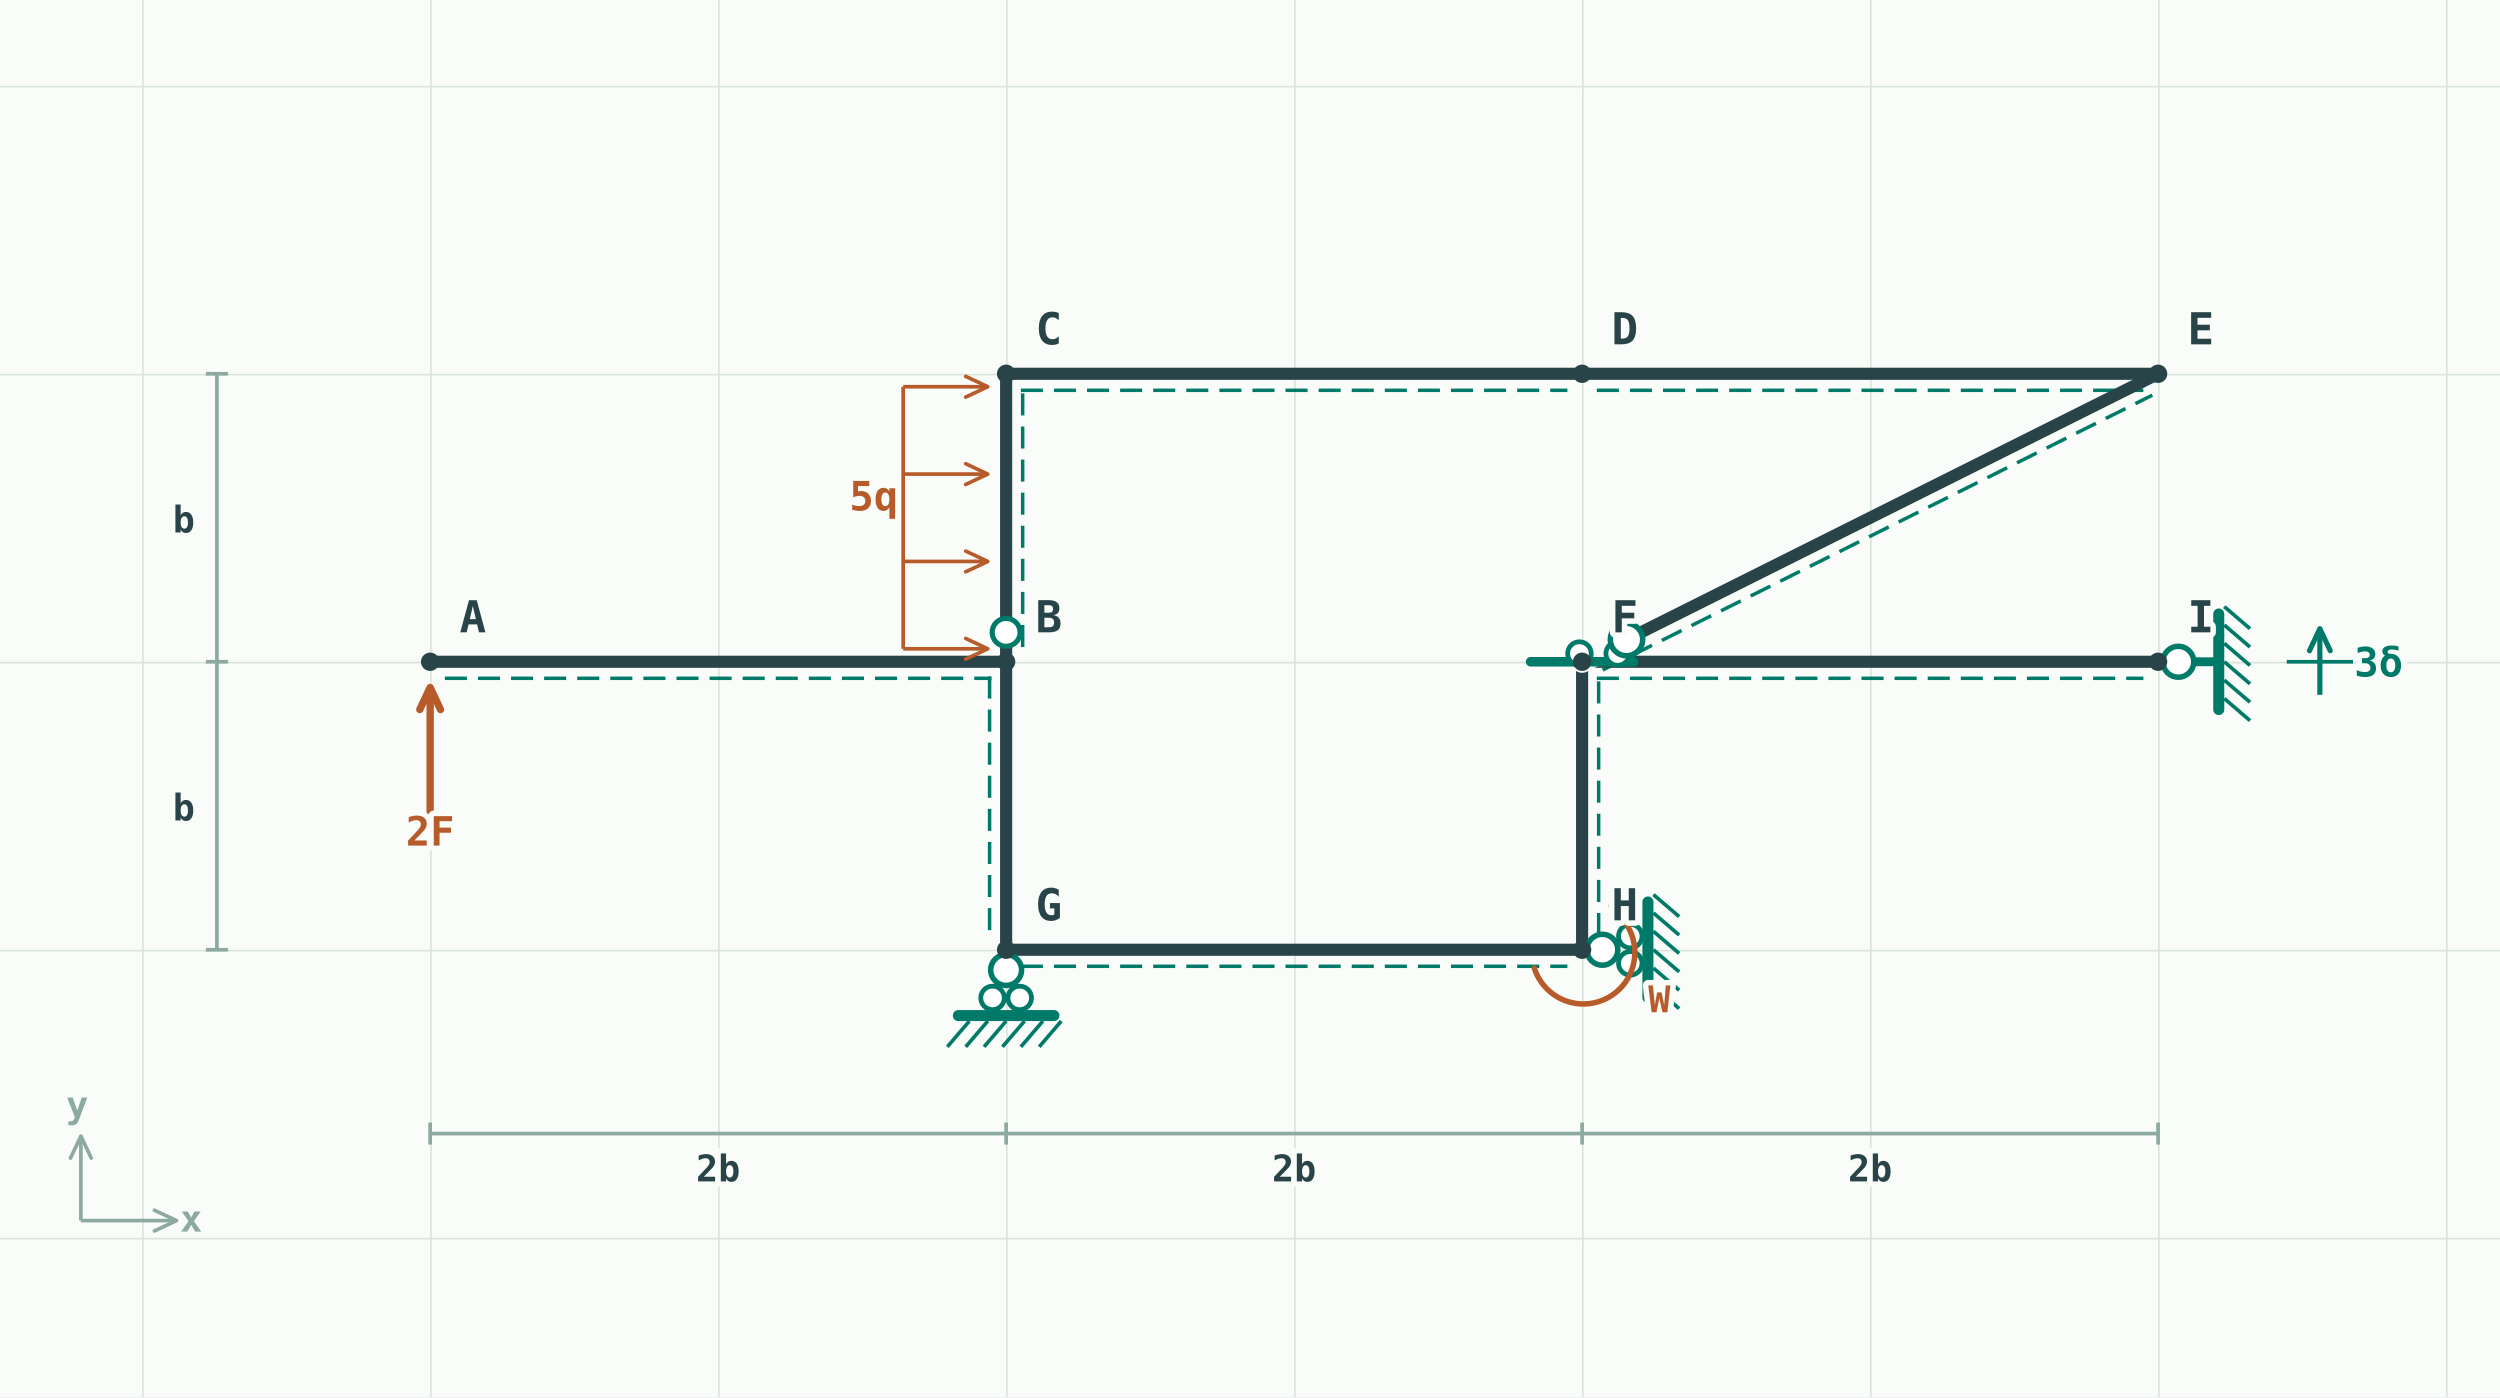
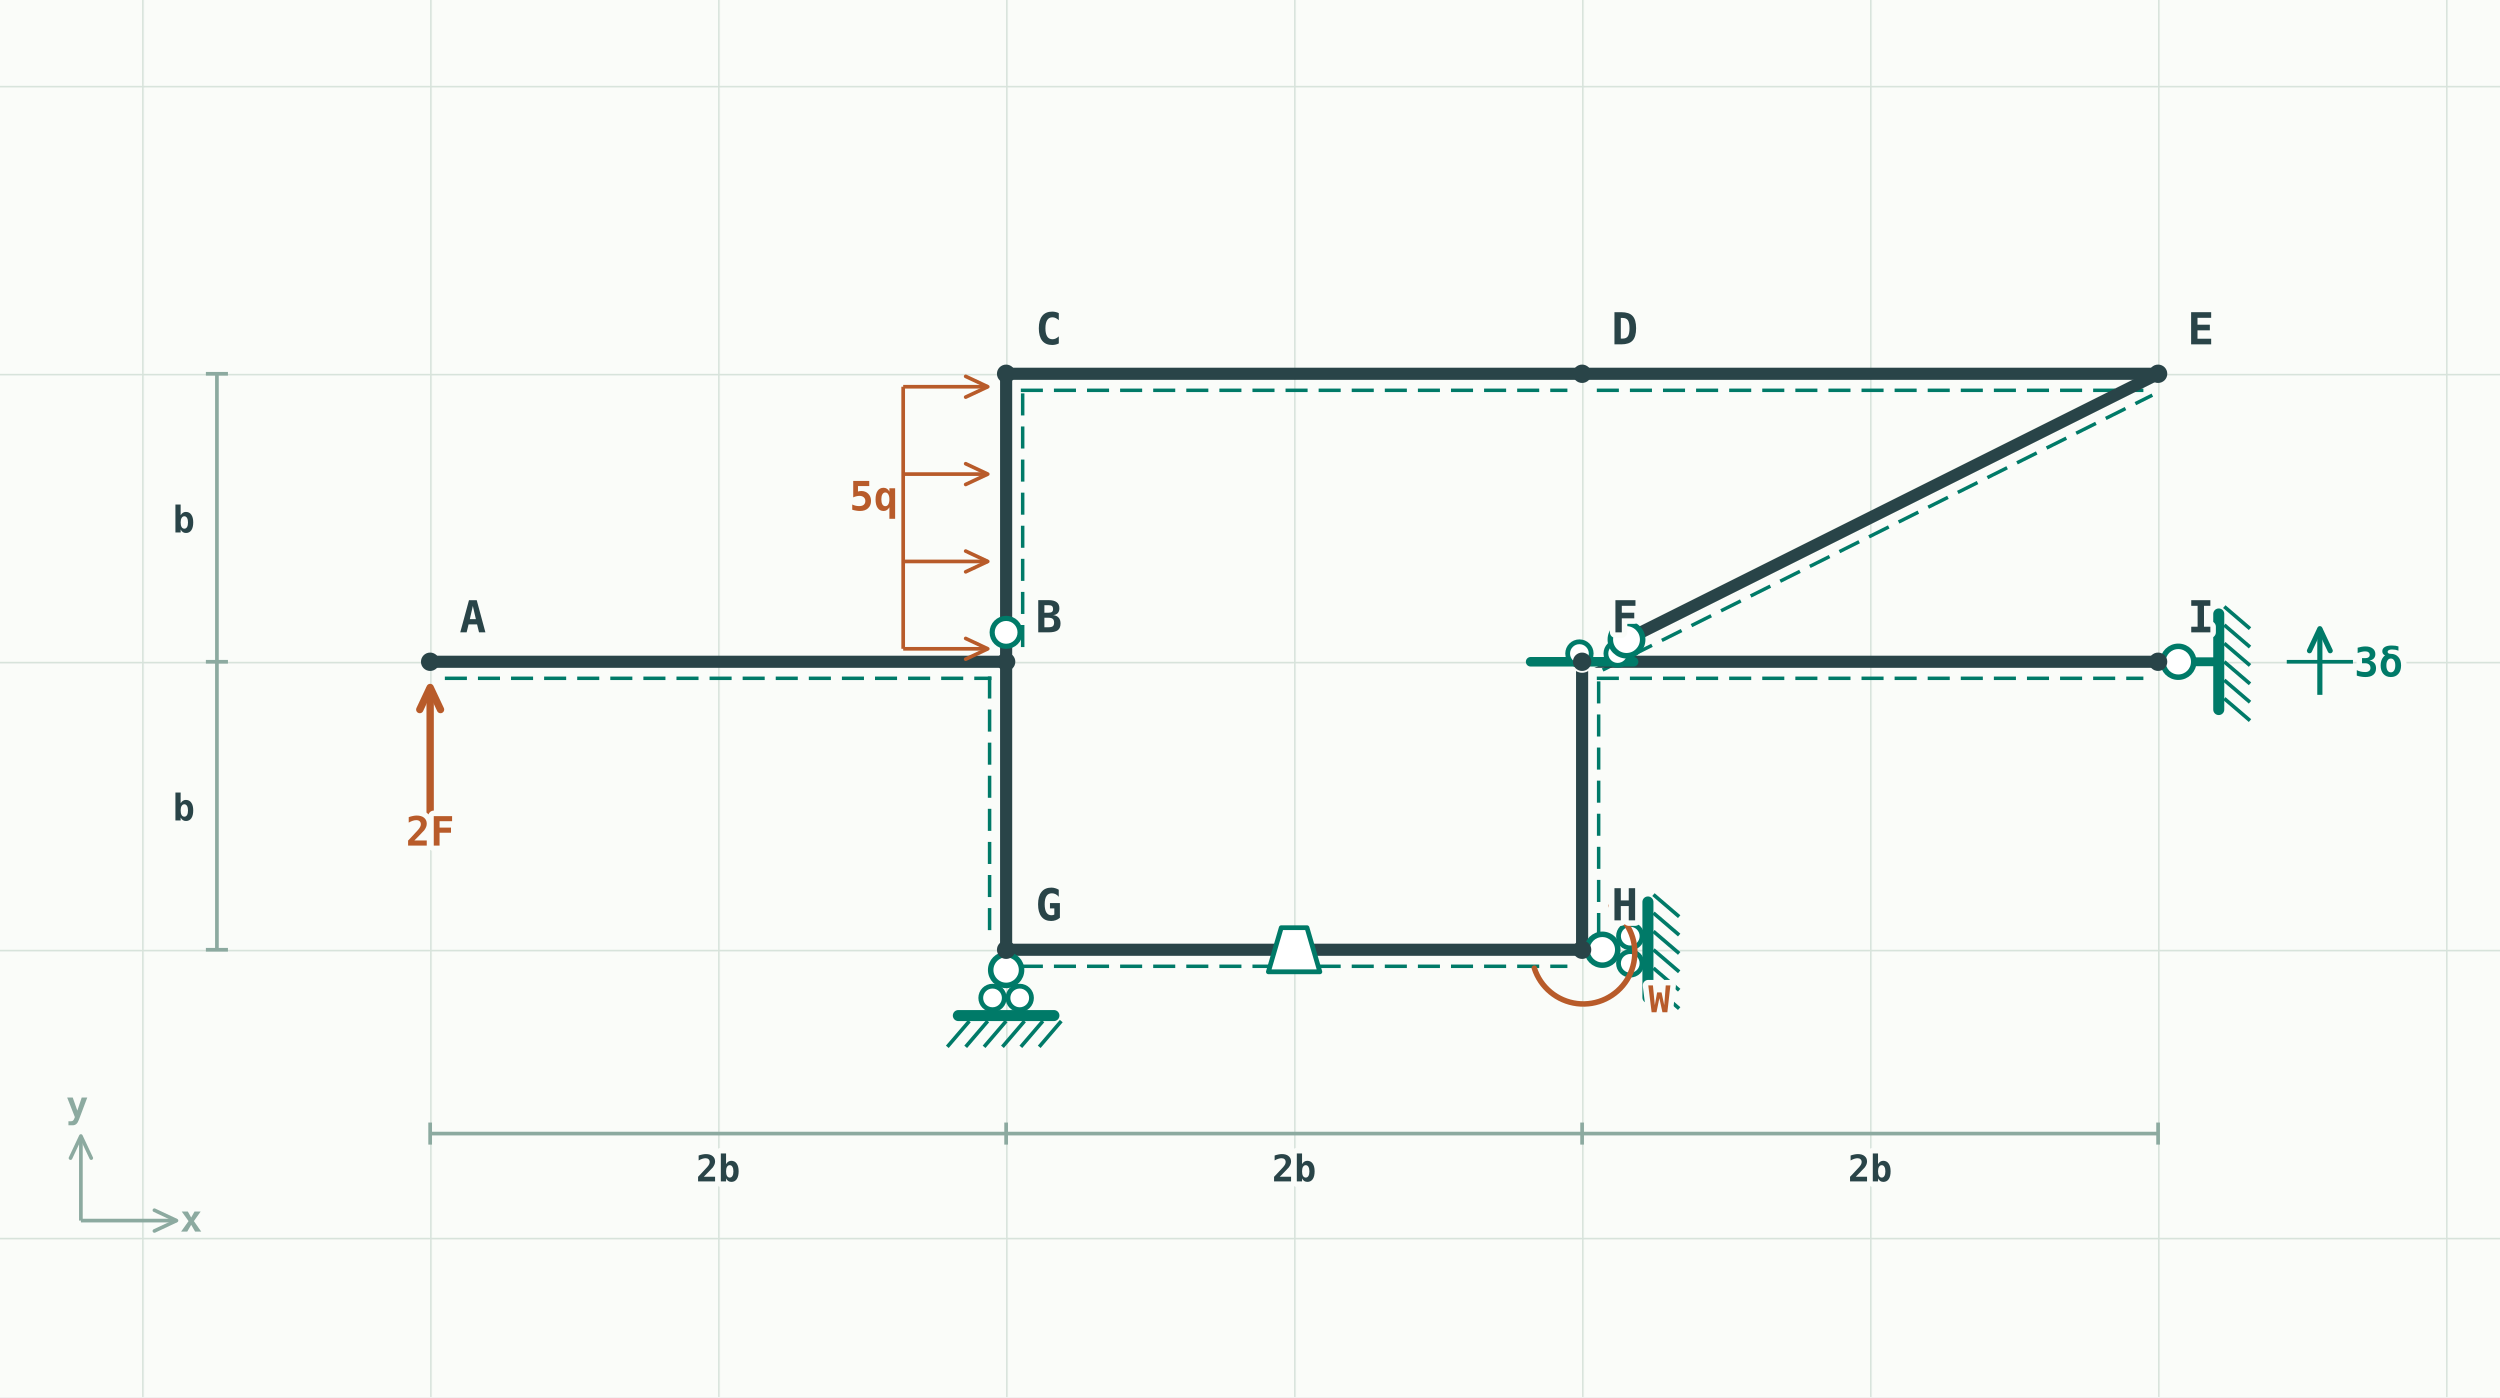
<svg xmlns="http://www.w3.org/2000/svg" viewBox="0 0 680 380" width="680" height="380" role="img" aria-label="Schema della struttura con vincoli e carichi">
  <rect width="100%" height="100%" fill="#fafcf9" />
  <defs>
    <pattern id="schema-grid" x="117" y="258.333" width="78.333" height="78.333" patternUnits="userSpaceOnUse">
      <path d="M 78.333 0 H 0 V 78.333" fill="none" stroke="#d7e3db" stroke-width=".85" />
    </pattern>
  </defs>
  <rect width="100%" height="100%" fill="url(#schema-grid)" />
  <line x1="121" y1="184.5" x2="269.667" y2="184.5" stroke="#007a68" stroke-width="0.95" class="fiber-mark" stroke-dasharray="6 3" />
  <line x1="278.167" y1="176" x2="278.167" y2="105.667" stroke="#007a68" stroke-width="0.95" class="fiber-mark" stroke-dasharray="6 3" />
  <line x1="277.667" y1="106.167" x2="426.333" y2="106.167" stroke="#007a68" stroke-width="0.95" class="fiber-mark" stroke-dasharray="6 3" />
  <line x1="434.333" y1="106.167" x2="583" y2="106.167" stroke="#007a68" stroke-width="0.95" class="fiber-mark" stroke-dasharray="6 3" />
  <line x1="435.924" y1="182.236" x2="585.435" y2="107.48" stroke="#007a68" stroke-width="0.95" class="fiber-mark" stroke-dasharray="6 3" />
  <line x1="269.167" y1="184" x2="269.167" y2="254.333" stroke="#007a68" stroke-width="0.95" class="fiber-mark" stroke-dasharray="6 3" />
  <line x1="277.667" y1="262.833" x2="426.333" y2="262.833" stroke="#007a68" stroke-width="0.95" class="fiber-mark" stroke-dasharray="6 3" />
  <line x1="434.833" y1="254.333" x2="434.833" y2="184" stroke="#007a68" stroke-width="0.95" class="fiber-mark" stroke-dasharray="6 3" />
  <line x1="434.333" y1="184.5" x2="583" y2="184.5" stroke="#007a68" stroke-width="0.95" class="fiber-mark" stroke-dasharray="6 3" />
  <line x1="117" y1="180" x2="273.667" y2="180" stroke="#294448" stroke-width="3.3" />
  <line x1="273.667" y1="180" x2="273.667" y2="101.667" stroke="#294448" stroke-width="3.3" />
  <line x1="273.667" y1="101.667" x2="430.333" y2="101.667" stroke="#294448" stroke-width="3.3" />
  <line x1="430.333" y1="101.667" x2="587" y2="101.667" stroke="#294448" stroke-width="3.3" />
  <line x1="430.333" y1="180" x2="587" y2="101.667" stroke="#294448" stroke-width="3.3" />
  <line x1="273.667" y1="180" x2="273.667" y2="258.333" stroke="#294448" stroke-width="3.3" />
  <line x1="273.667" y1="258.333" x2="430.333" y2="258.333" stroke="#294448" stroke-width="3.3" />
  <line x1="430.333" y1="258.333" x2="430.333" y2="180" stroke="#294448" stroke-width="3.3" />
  <line x1="430.333" y1="180" x2="587" y2="180" stroke="#294448" stroke-width="3.3" />
  <line x1="245.667" y1="176.475" x2="245.667" y2="105.192" stroke="#b85b2a" stroke-width="1" />
  <line x1="245.667" y1="176.475" x2="268.667" y2="176.475" stroke="#b85b2a" stroke-width="1" />
  <path d="M 262.667 179.295 L 268.667 176.475 262.667 173.655" stroke="#b85b2a" fill="none" stroke-width="1" stroke-linejoin="round" stroke-linecap="round" />
  <line x1="245.667" y1="152.714" x2="268.667" y2="152.714" stroke="#b85b2a" stroke-width="1" />
  <path d="M 262.667 155.534 L 268.667 152.714 262.667 149.894" stroke="#b85b2a" fill="none" stroke-width="1" stroke-linejoin="round" stroke-linecap="round" />
  <line x1="245.667" y1="128.953" x2="268.667" y2="128.953" stroke="#b85b2a" stroke-width="1" />
  <path d="M 262.667 131.773 L 268.667 128.953 262.667 126.133" stroke="#b85b2a" fill="none" stroke-width="1" stroke-linejoin="round" stroke-linecap="round" />
  <line x1="245.667" y1="105.192" x2="268.667" y2="105.192" stroke="#b85b2a" stroke-width="1" />
  <path d="M 262.667 108.012 L 268.667 105.192 262.667 102.372" stroke="#b85b2a" fill="none" stroke-width="1" stroke-linejoin="round" stroke-linecap="round" />
  <text x="237.667" y="138.833" text-anchor="middle" fill="#b85b2a" font-family="ui-monospace,Menlo,monospace" font-size="11" font-weight="550" paint-order="stroke" stroke="#fafcf9" stroke-width="3" stroke-linejoin="round">5q</text>
  <circle cx="273.667" cy="172" r="3.8" stroke="#007a68" fill="#fff" stroke-width="1.4" />
  <line x1="430.333" y1="180" x2="443.75" y2="173.292" stroke="#fafcf9" stroke-width="6" stroke-linecap="round" />
  <line x1="416.333" y1="180" x2="444.333" y2="180" stroke="#007a68" stroke-width="2.6" stroke-linecap="round" />
  <circle cx="429.605" cy="177.764" r="3.2" stroke="#007a68" fill="#fff" stroke-width="1.3" />
  <circle cx="440.005" cy="177.764" r="3.2" stroke="#007a68" fill="#fff" stroke-width="1.3" />
  <circle cx="442.408" cy="173.963" r="4.4" stroke="#007a68" fill="#fff" stroke-width="1.5" />
+   <path d="M 345 264.333 L 359 264.333 L 355.5 252.333 L 348.5 252.333 Z" stroke="#007a68" fill="#fff" stroke-width="1.3" stroke-linejoin="round" stroke-linecap="round" class="thermal-curvature" />
  <line x1="117" y1="223" x2="117" y2="187" stroke="#b85b2a" stroke-width="2" />
  <path d="M 119.82 193 L 117 187 114.18 193" stroke="#b85b2a" fill="none" stroke-width="2" stroke-linejoin="round" stroke-linecap="round" />
  <text x="117" y="230" text-anchor="middle" fill="#b85b2a" font-family="ui-monospace,Menlo,monospace" font-size="11" font-weight="550" paint-order="stroke" stroke="#fafcf9" stroke-width="3" stroke-linejoin="round">2F</text>
  <circle cx="117" cy="180" r="2" stroke="#294448" fill="#294448" stroke-width="1" />
  <circle cx="273.667" cy="180" r="2" stroke="#294448" fill="#294448" stroke-width="1" />
  <circle cx="273.667" cy="101.667" r="2" stroke="#294448" fill="#294448" stroke-width="1" />
  <circle cx="430.333" cy="101.667" r="2" stroke="#294448" fill="#294448" stroke-width="1" />
  <circle cx="587" cy="101.667" r="2" stroke="#294448" fill="#294448" stroke-width="1" />
  <circle cx="430.333" cy="180" r="2" stroke="#294448" fill="#294448" stroke-width="1" />
  <g transform="translate(273.6667 258.3333) rotate(0)">
    <circle cx="-3.7" cy="13.1" r="3.2" stroke="#007a68" fill="#fff" stroke-width="1.3" />
    <circle cx="3.7" cy="13.1" r="3.2" stroke="#007a68" fill="#fff" stroke-width="1.3" />
    <line x1="-13" y1="17.9" x2="13" y2="17.9" stroke="#007a68" stroke-width="3" stroke-linecap="round" />
    <line x1="-10" y1="19.4" x2="-16" y2="26.4" stroke="#007a68" stroke-width="1" />
    <line x1="-5" y1="19.4" x2="-11" y2="26.4" stroke="#007a68" stroke-width="1" />
    <line x1="0" y1="19.4" x2="-6" y2="26.4" stroke="#007a68" stroke-width="1" />
    <line x1="5" y1="19.4" x2="-1" y2="26.4" stroke="#007a68" stroke-width="1" />
    <line x1="10" y1="19.4" x2="4" y2="26.4" stroke="#007a68" stroke-width="1" />
    <line x1="15" y1="19.4" x2="9" y2="26.4" stroke="#007a68" stroke-width="1" />
    <circle cx="0" cy="5.5" r="4.2" stroke="#007a68" fill="#fff" stroke-width="1.5" />
  </g>
  <circle cx="273.667" cy="258.333" r="2" stroke="#294448" fill="#294448" stroke-width="1" />
  <g transform="translate(430.3333 258.3333) rotate(-90)">
    <circle cx="-3.7" cy="13.1" r="3.2" stroke="#007a68" fill="#fff" stroke-width="1.3" />
    <circle cx="3.7" cy="13.1" r="3.2" stroke="#007a68" fill="#fff" stroke-width="1.3" />
    <line x1="-13" y1="17.9" x2="13" y2="17.9" stroke="#007a68" stroke-width="3" stroke-linecap="round" />
    <line x1="-10" y1="19.4" x2="-16" y2="26.4" stroke="#007a68" stroke-width="1" />
    <line x1="-5" y1="19.4" x2="-11" y2="26.4" stroke="#007a68" stroke-width="1" />
    <line x1="0" y1="19.4" x2="-6" y2="26.4" stroke="#007a68" stroke-width="1" />
    <line x1="5" y1="19.4" x2="-1" y2="26.4" stroke="#007a68" stroke-width="1" />
    <line x1="10" y1="19.4" x2="4" y2="26.4" stroke="#007a68" stroke-width="1" />
    <line x1="15" y1="19.4" x2="9" y2="26.4" stroke="#007a68" stroke-width="1" />
    <circle cx="0" cy="5.5" r="4.2" stroke="#007a68" fill="#fff" stroke-width="1.5" />
  </g>
  <path d="M 417.333 263.333 A 14 14 0 1 0 442.333 251.333" stroke="#b85b2a" fill="none" stroke-width="1.5" stroke-linejoin="round" stroke-linecap="round" />
  <line x1="442.333" y1="251.333" x2="438.333" y2="246.333" stroke="#b85b2a" stroke-width="1.6" />
  <path d="M 441.508 247.893 L 438.333 246.333 439.158 249.773" stroke="#b85b2a" fill="none" stroke-width="1.6" stroke-linejoin="round" stroke-linecap="round" />
  <text x="448.333" y="275.333" text-anchor="start" fill="#b85b2a" font-family="ui-monospace,Menlo,monospace" font-size="10" font-weight="550" paint-order="stroke" stroke="#fafcf9" stroke-width="3" stroke-linejoin="round">W</text>
  <circle cx="430.333" cy="258.333" r="2" stroke="#294448" fill="#294448" stroke-width="1" />
  <g transform="translate(587 180) rotate(-90)">
    <line x1="0" y1="9.5" x2="0" y2="16.5" stroke="#007a68" stroke-width="2.4" />
    <line x1="-13" y1="16.5" x2="13" y2="16.5" stroke="#007a68" stroke-width="3" stroke-linecap="round" />
    <line x1="-10" y1="18" x2="-16" y2="25" stroke="#007a68" stroke-width="1" />
    <line x1="-5" y1="18" x2="-11" y2="25" stroke="#007a68" stroke-width="1" />
    <line x1="0" y1="18" x2="-6" y2="25" stroke="#007a68" stroke-width="1" />
    <line x1="5" y1="18" x2="-1" y2="25" stroke="#007a68" stroke-width="1" />
    <line x1="10" y1="18" x2="4" y2="25" stroke="#007a68" stroke-width="1" />
    <line x1="15" y1="18" x2="9" y2="25" stroke="#007a68" stroke-width="1" />
    <circle cx="0" cy="5.5" r="4.2" stroke="#007a68" fill="#fff" stroke-width="1.5" />
  </g>
  <line x1="622" y1="180" x2="640" y2="180" stroke="#007a68" stroke-width="1" />
  <line x1="631" y1="189" x2="631" y2="171" stroke="#007a68" stroke-width="1.4" />
  <path d="M 633.82 177 L 631 171 628.18 177" stroke="#007a68" fill="none" stroke-width="1.4" stroke-linejoin="round" stroke-linecap="round" />
  <text x="647" y="184" text-anchor="middle" fill="#007a68" font-family="ui-monospace,Menlo,monospace" font-size="11" font-weight="550" paint-order="stroke" stroke="#fafcf9" stroke-width="3" stroke-linejoin="round">3δ</text>
  <circle cx="587" cy="180" r="2" stroke="#294448" fill="#294448" stroke-width="1" />
  <text x="125" y="172" text-anchor="start" fill="#294448" font-family="ui-monospace,Menlo,monospace" font-size="12" font-weight="550" paint-order="stroke" stroke="#fafcf9" stroke-width="3" stroke-linejoin="round">A</text>
  <text x="281.667" y="172" text-anchor="start" fill="#294448" font-family="ui-monospace,Menlo,monospace" font-size="12" font-weight="550" paint-order="stroke" stroke="#fafcf9" stroke-width="3" stroke-linejoin="round">B</text>
  <text x="281.667" y="93.667" text-anchor="start" fill="#294448" font-family="ui-monospace,Menlo,monospace" font-size="12" font-weight="550" paint-order="stroke" stroke="#fafcf9" stroke-width="3" stroke-linejoin="round">C</text>
  <text x="438.333" y="93.667" text-anchor="start" fill="#294448" font-family="ui-monospace,Menlo,monospace" font-size="12" font-weight="550" paint-order="stroke" stroke="#fafcf9" stroke-width="3" stroke-linejoin="round">D</text>
  <text x="595" y="93.667" text-anchor="start" fill="#294448" font-family="ui-monospace,Menlo,monospace" font-size="12" font-weight="550" paint-order="stroke" stroke="#fafcf9" stroke-width="3" stroke-linejoin="round">E</text>
  <text x="438.333" y="172" text-anchor="start" fill="#294448" font-family="ui-monospace,Menlo,monospace" font-size="12" font-weight="550" paint-order="stroke" stroke="#fafcf9" stroke-width="3" stroke-linejoin="round">F</text>
  <text x="281.667" y="250.333" text-anchor="start" fill="#294448" font-family="ui-monospace,Menlo,monospace" font-size="12" font-weight="550" paint-order="stroke" stroke="#fafcf9" stroke-width="3" stroke-linejoin="round">G</text>
  <text x="438.333" y="250.333" text-anchor="start" fill="#294448" font-family="ui-monospace,Menlo,monospace" font-size="12" font-weight="550" paint-order="stroke" stroke="#fafcf9" stroke-width="3" stroke-linejoin="round">H</text>
  <text x="595" y="172" text-anchor="start" fill="#294448" font-family="ui-monospace,Menlo,monospace" font-size="12" font-weight="550" paint-order="stroke" stroke="#fafcf9" stroke-width="3" stroke-linejoin="round">I</text>
  <line x1="117" y1="308.333" x2="587" y2="308.333" stroke="#8caaa0" stroke-width="1" />
  <line x1="59" y1="258.333" x2="59" y2="101.667" stroke="#8caaa0" stroke-width="1" />
  <line x1="117" y1="305.333" x2="117" y2="311.333" stroke="#8caaa0" stroke-width="1" />
  <line x1="273.667" y1="305.333" x2="273.667" y2="311.333" stroke="#8caaa0" stroke-width="1" />
  <text x="195.333" y="321.333" text-anchor="middle" fill="#294448" font-family="ui-monospace,Menlo,monospace" font-size="10" font-weight="550" paint-order="stroke" stroke="#fafcf9" stroke-width="3" stroke-linejoin="round">2b</text>
  <line x1="430.333" y1="305.333" x2="430.333" y2="311.333" stroke="#8caaa0" stroke-width="1" />
  <text x="352" y="321.333" text-anchor="middle" fill="#294448" font-family="ui-monospace,Menlo,monospace" font-size="10" font-weight="550" paint-order="stroke" stroke="#fafcf9" stroke-width="3" stroke-linejoin="round">2b</text>
  <line x1="587" y1="305.333" x2="587" y2="311.333" stroke="#8caaa0" stroke-width="1" />
  <text x="508.667" y="321.333" text-anchor="middle" fill="#294448" font-family="ui-monospace,Menlo,monospace" font-size="10" font-weight="550" paint-order="stroke" stroke="#fafcf9" stroke-width="3" stroke-linejoin="round">2b</text>
  <line x1="56" y1="258.333" x2="62" y2="258.333" stroke="#8caaa0" stroke-width="1" />
  <line x1="56" y1="180" x2="62" y2="180" stroke="#8caaa0" stroke-width="1" />
  <text x="53" y="223.167" text-anchor="end" fill="#294448" font-family="ui-monospace,Menlo,monospace" font-size="10" font-weight="550" paint-order="stroke" stroke="#fafcf9" stroke-width="3" stroke-linejoin="round">b</text>
  <line x1="56" y1="101.667" x2="62" y2="101.667" stroke="#8caaa0" stroke-width="1" />
  <text x="53" y="144.833" text-anchor="end" fill="#294448" font-family="ui-monospace,Menlo,monospace" font-size="10" font-weight="550" paint-order="stroke" stroke="#fafcf9" stroke-width="3" stroke-linejoin="round">b</text>
  <line x1="117" y1="180" x2="273.667" y2="180" stroke="transparent" stroke-width="17" data-edge="0" style="cursor:pointer" />
  <line x1="273.667" y1="180" x2="273.667" y2="101.667" stroke="transparent" stroke-width="17" data-edge="1" style="cursor:pointer" />
  <line x1="273.667" y1="101.667" x2="430.333" y2="101.667" stroke="transparent" stroke-width="17" data-edge="2" style="cursor:pointer" />
  <line x1="430.333" y1="101.667" x2="587" y2="101.667" stroke="transparent" stroke-width="17" data-edge="3" style="cursor:pointer" />
  <line x1="430.333" y1="180" x2="587" y2="101.667" stroke="transparent" stroke-width="17" data-edge="4" style="cursor:pointer" />
  <line x1="273.667" y1="180" x2="273.667" y2="258.333" stroke="transparent" stroke-width="17" data-edge="5" style="cursor:pointer" />
  <line x1="273.667" y1="258.333" x2="430.333" y2="258.333" stroke="transparent" stroke-width="17" data-edge="6" style="cursor:pointer" />
  <line x1="430.333" y1="258.333" x2="430.333" y2="180" stroke="transparent" stroke-width="17" data-edge="7" style="cursor:pointer" />
  <line x1="430.333" y1="180" x2="587" y2="180" stroke="transparent" stroke-width="17" data-edge="8" style="cursor:pointer" />
  <circle cx="117" cy="180" r="11" fill="transparent" data-node="0" style="cursor:pointer" />
  <circle cx="273.667" cy="180" r="11" fill="transparent" data-node="1" style="cursor:pointer" />
  <circle cx="273.667" cy="101.667" r="11" fill="transparent" data-node="2" style="cursor:pointer" />
  <circle cx="430.333" cy="101.667" r="11" fill="transparent" data-node="3" style="cursor:pointer" />
  <circle cx="587" cy="101.667" r="11" fill="transparent" data-node="4" style="cursor:pointer" />
  <circle cx="430.333" cy="180" r="11" fill="transparent" data-node="5" style="cursor:pointer" />
  <circle cx="273.667" cy="258.333" r="11" fill="transparent" data-node="6" style="cursor:pointer" />
  <circle cx="430.333" cy="258.333" r="11" fill="transparent" data-node="7" style="cursor:pointer" />
  <circle cx="587" cy="180" r="11" fill="transparent" data-node="8" style="cursor:pointer" />
  <line x1="22" y1="332" x2="48" y2="332" stroke="#8caaa0" stroke-width="1" />
  <path d="M 42 334.82 L 48 332 42 329.18" stroke="#8caaa0" fill="none" stroke-width="1" stroke-linejoin="round" stroke-linecap="round" />
  <line x1="22" y1="332" x2="22" y2="309" stroke="#8caaa0" stroke-width="1" />
  <path d="M 24.82 315 L 22 309 19.18 315" stroke="#8caaa0" fill="none" stroke-width="1" stroke-linejoin="round" stroke-linecap="round" />
  <text x="52" y="335" text-anchor="middle" fill="#8caaa0" font-family="ui-monospace,Menlo,monospace" font-size="10" font-weight="550" paint-order="stroke" stroke="#fafcf9" stroke-width="3" stroke-linejoin="round">x</text>
  <text x="21" y="304" text-anchor="middle" fill="#8caaa0" font-family="ui-monospace,Menlo,monospace" font-size="10" font-weight="550" paint-order="stroke" stroke="#fafcf9" stroke-width="3" stroke-linejoin="round">y</text>
</svg>
